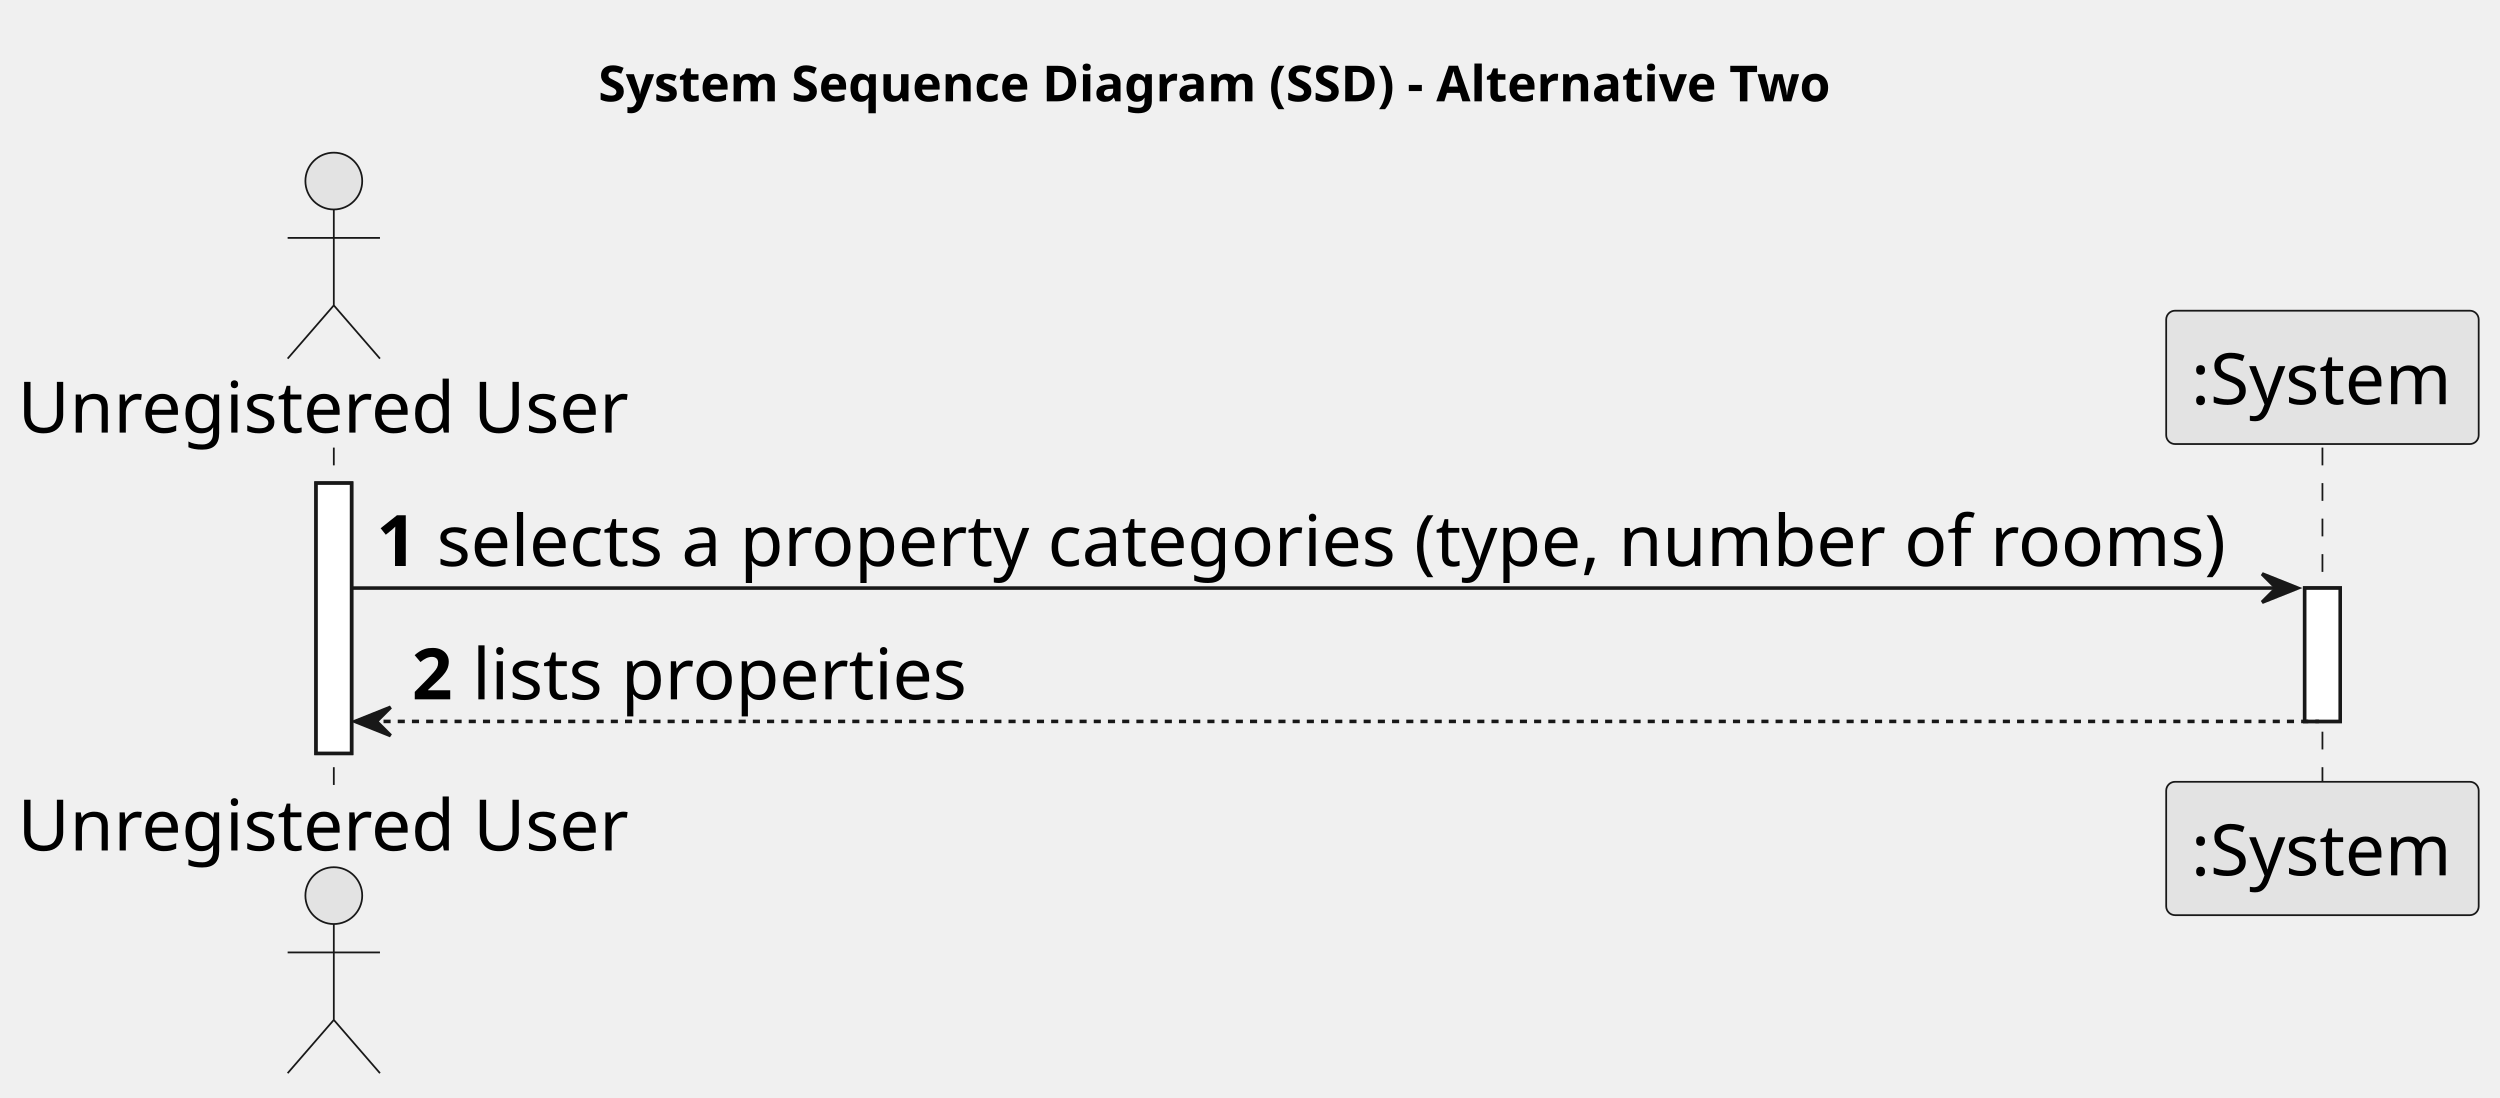
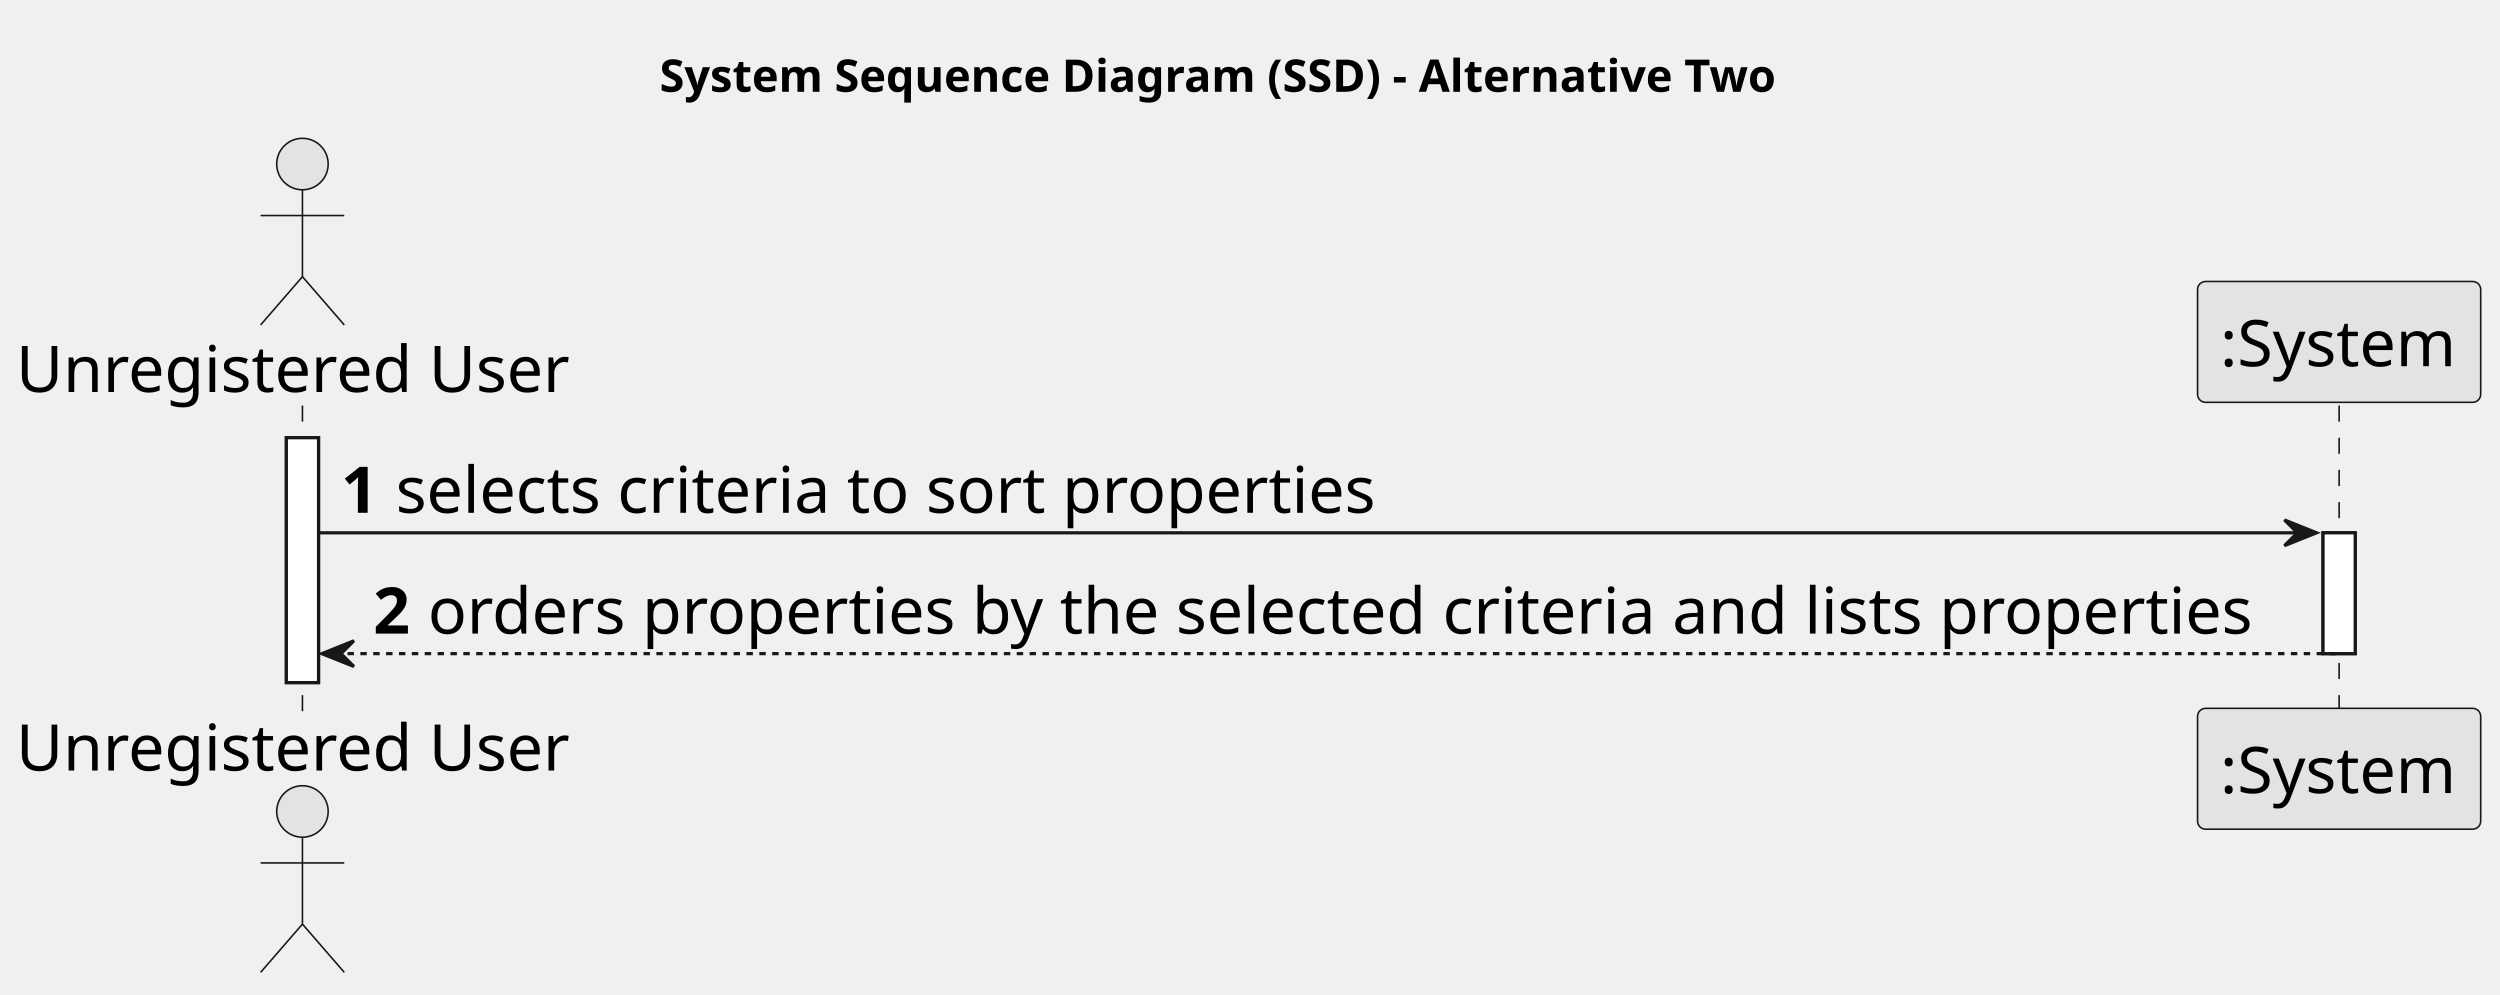
- <svg xmlns="http://www.w3.org/2000/svg" contentStyleType="text/css" height="309px" preserveAspectRatio="none" style="width:704px;height:309px;background:#FFFFFF;" version="1.1" viewBox="0 0 704 309" width="704px" zoomAndPan="magnify">
+ <svg xmlns="http://www.w3.org/2000/svg" contentStyleType="text/css" height="309px" preserveAspectRatio="none" style="width:777px;height:309px;background:#FFFFFF;" version="1.1" viewBox="0 0 777 309" width="777px" zoomAndPan="magnify">
  <defs />
  <g>
-     <text fill="#000000" font-family="sans-serif" font-size="14" font-weight="bold" lengthAdjust="spacing" textLength="365" x="168.5" y="28.535">System Sequence Diagram (SSD) - Alternative Two</text>
+     <text fill="#000000" font-family="sans-serif" font-size="14" font-weight="bold" lengthAdjust="spacing" textLength="365" x="205" y="28.535">System Sequence Diagram (SSD) - Alternative Two</text>
    <rect fill="#FFFFFF" height="76.109" style="stroke:#181818;stroke-width:1.0;" width="10" x="89" y="136.043" />
-     <rect fill="#FFFFFF" height="37.555" style="stroke:#181818;stroke-width:1.0;" width="10" x="649" y="165.598" />
+     <rect fill="#FFFFFF" height="37.555" style="stroke:#181818;stroke-width:1.0;" width="10" x="722" y="165.598" />
    <line style="stroke:#181818;stroke-width:0.5;stroke-dasharray:5.0,5.0;" x1="94" x2="94" y1="126.043" y2="221.152" />
-     <line style="stroke:#181818;stroke-width:0.5;stroke-dasharray:5.0,5.0;" x1="654" x2="654" y1="126.043" y2="221.152" />
+     <line style="stroke:#181818;stroke-width:0.5;stroke-dasharray:5.0,5.0;" x1="727" x2="727" y1="126.043" y2="221.152" />
    <text fill="#000000" font-family="sans-serif" font-size="20" lengthAdjust="spacing" textLength="172" x="5" y="121.824">Unregistered User</text>
    <ellipse cx="94" cy="50.988" fill="#E3E3E3" rx="8" ry="8" style="stroke:#181818;stroke-width:0.5;" />
    <path d="M94,58.988 L94,85.988 M81,66.988 L107,66.988 M94,85.988 L81,100.988 M94,85.988 L107,100.988 " fill="none" style="stroke:#181818;stroke-width:0.5;" />
    <text fill="#000000" font-family="sans-serif" font-size="20" lengthAdjust="spacing" textLength="172" x="5" y="239.488">Unregistered User</text>
    <ellipse cx="94" cy="252.207" fill="#E3E3E3" rx="8" ry="8" style="stroke:#181818;stroke-width:0.5;" />
    <path d="M94,260.207 L94,287.207 M81,268.207 L107,268.207 M94,287.207 L81,302.207 M94,287.207 L107,302.207 " fill="none" style="stroke:#181818;stroke-width:0.5;" />
-     <rect fill="#E3E3E3" height="37.555" rx="2.5" ry="2.5" style="stroke:#181818;stroke-width:0.5;" width="88" x="610" y="87.488" />
-     <text fill="#000000" font-family="sans-serif" font-size="20" lengthAdjust="spacing" textLength="74" x="617" y="113.824">:System</text>
-     <rect fill="#E3E3E3" height="37.555" rx="2.5" ry="2.5" style="stroke:#181818;stroke-width:0.5;" width="88" x="610" y="220.152" />
-     <text fill="#000000" font-family="sans-serif" font-size="20" lengthAdjust="spacing" textLength="74" x="617" y="246.488">:System</text>
+     <rect fill="#E3E3E3" height="37.555" rx="2.5" ry="2.5" style="stroke:#181818;stroke-width:0.5;" width="88" x="683" y="87.488" />
+     <text fill="#000000" font-family="sans-serif" font-size="20" lengthAdjust="spacing" textLength="74" x="690" y="113.824">:System</text>
+     <rect fill="#E3E3E3" height="37.555" rx="2.5" ry="2.5" style="stroke:#181818;stroke-width:0.5;" width="88" x="683" y="220.152" />
+     <text fill="#000000" font-family="sans-serif" font-size="20" lengthAdjust="spacing" textLength="74" x="690" y="246.488">:System</text>
    <rect fill="#FFFFFF" height="76.109" style="stroke:#181818;stroke-width:1.0;" width="10" x="89" y="136.043" />
-     <rect fill="#FFFFFF" height="37.555" style="stroke:#181818;stroke-width:1.0;" width="10" x="649" y="165.598" />
-     <polygon fill="#181818" points="637,161.598,647,165.598,637,169.598,641,165.598" style="stroke:#181818;stroke-width:1.0;" />
-     <line style="stroke:#181818;stroke-width:1.0;" x1="99" x2="643" y1="165.598" y2="165.598" />
+     <rect fill="#FFFFFF" height="37.555" style="stroke:#181818;stroke-width:1.0;" width="10" x="722" y="165.598" />
+     <polygon fill="#181818" points="710,161.598,720,165.598,710,169.598,714,165.598" style="stroke:#181818;stroke-width:1.0;" />
+     <line style="stroke:#181818;stroke-width:1.0;" x1="99" x2="716" y1="165.598" y2="165.598" />
    <text fill="#000000" font-family="sans-serif" font-size="20" font-weight="bold" lengthAdjust="spacing" textLength="13" x="106" y="159.379">1</text>
-     <text fill="#000000" font-family="sans-serif" font-size="20" lengthAdjust="spacing" textLength="514" x="123" y="159.379">selects a property categories (type, number of rooms)</text>
+     <text fill="#000000" font-family="sans-serif" font-size="20" lengthAdjust="spacing" textLength="311" x="123" y="159.379">selects criteria to sort properties</text>
    <polygon fill="#181818" points="110,199.152,100,203.152,110,207.152,106,203.152" style="stroke:#181818;stroke-width:1.0;" />
-     <line style="stroke:#181818;stroke-width:1.0;stroke-dasharray:2.0,2.0;" x1="104" x2="653" y1="203.152" y2="203.152" />
+     <line style="stroke:#181818;stroke-width:1.0;stroke-dasharray:2.0,2.0;" x1="104" x2="726" y1="203.152" y2="203.152" />
    <text fill="#000000" font-family="sans-serif" font-size="20" font-weight="bold" lengthAdjust="spacing" textLength="13" x="116" y="196.934">2</text>
-     <text fill="#000000" font-family="sans-serif" font-size="20" lengthAdjust="spacing" textLength="144" x="133" y="196.934">lists properties</text>
+     <text fill="#000000" font-family="sans-serif" font-size="20" lengthAdjust="spacing" textLength="582" x="133" y="196.934">orders properties by the selected criteria and lists properties</text>
  </g>
</svg>
